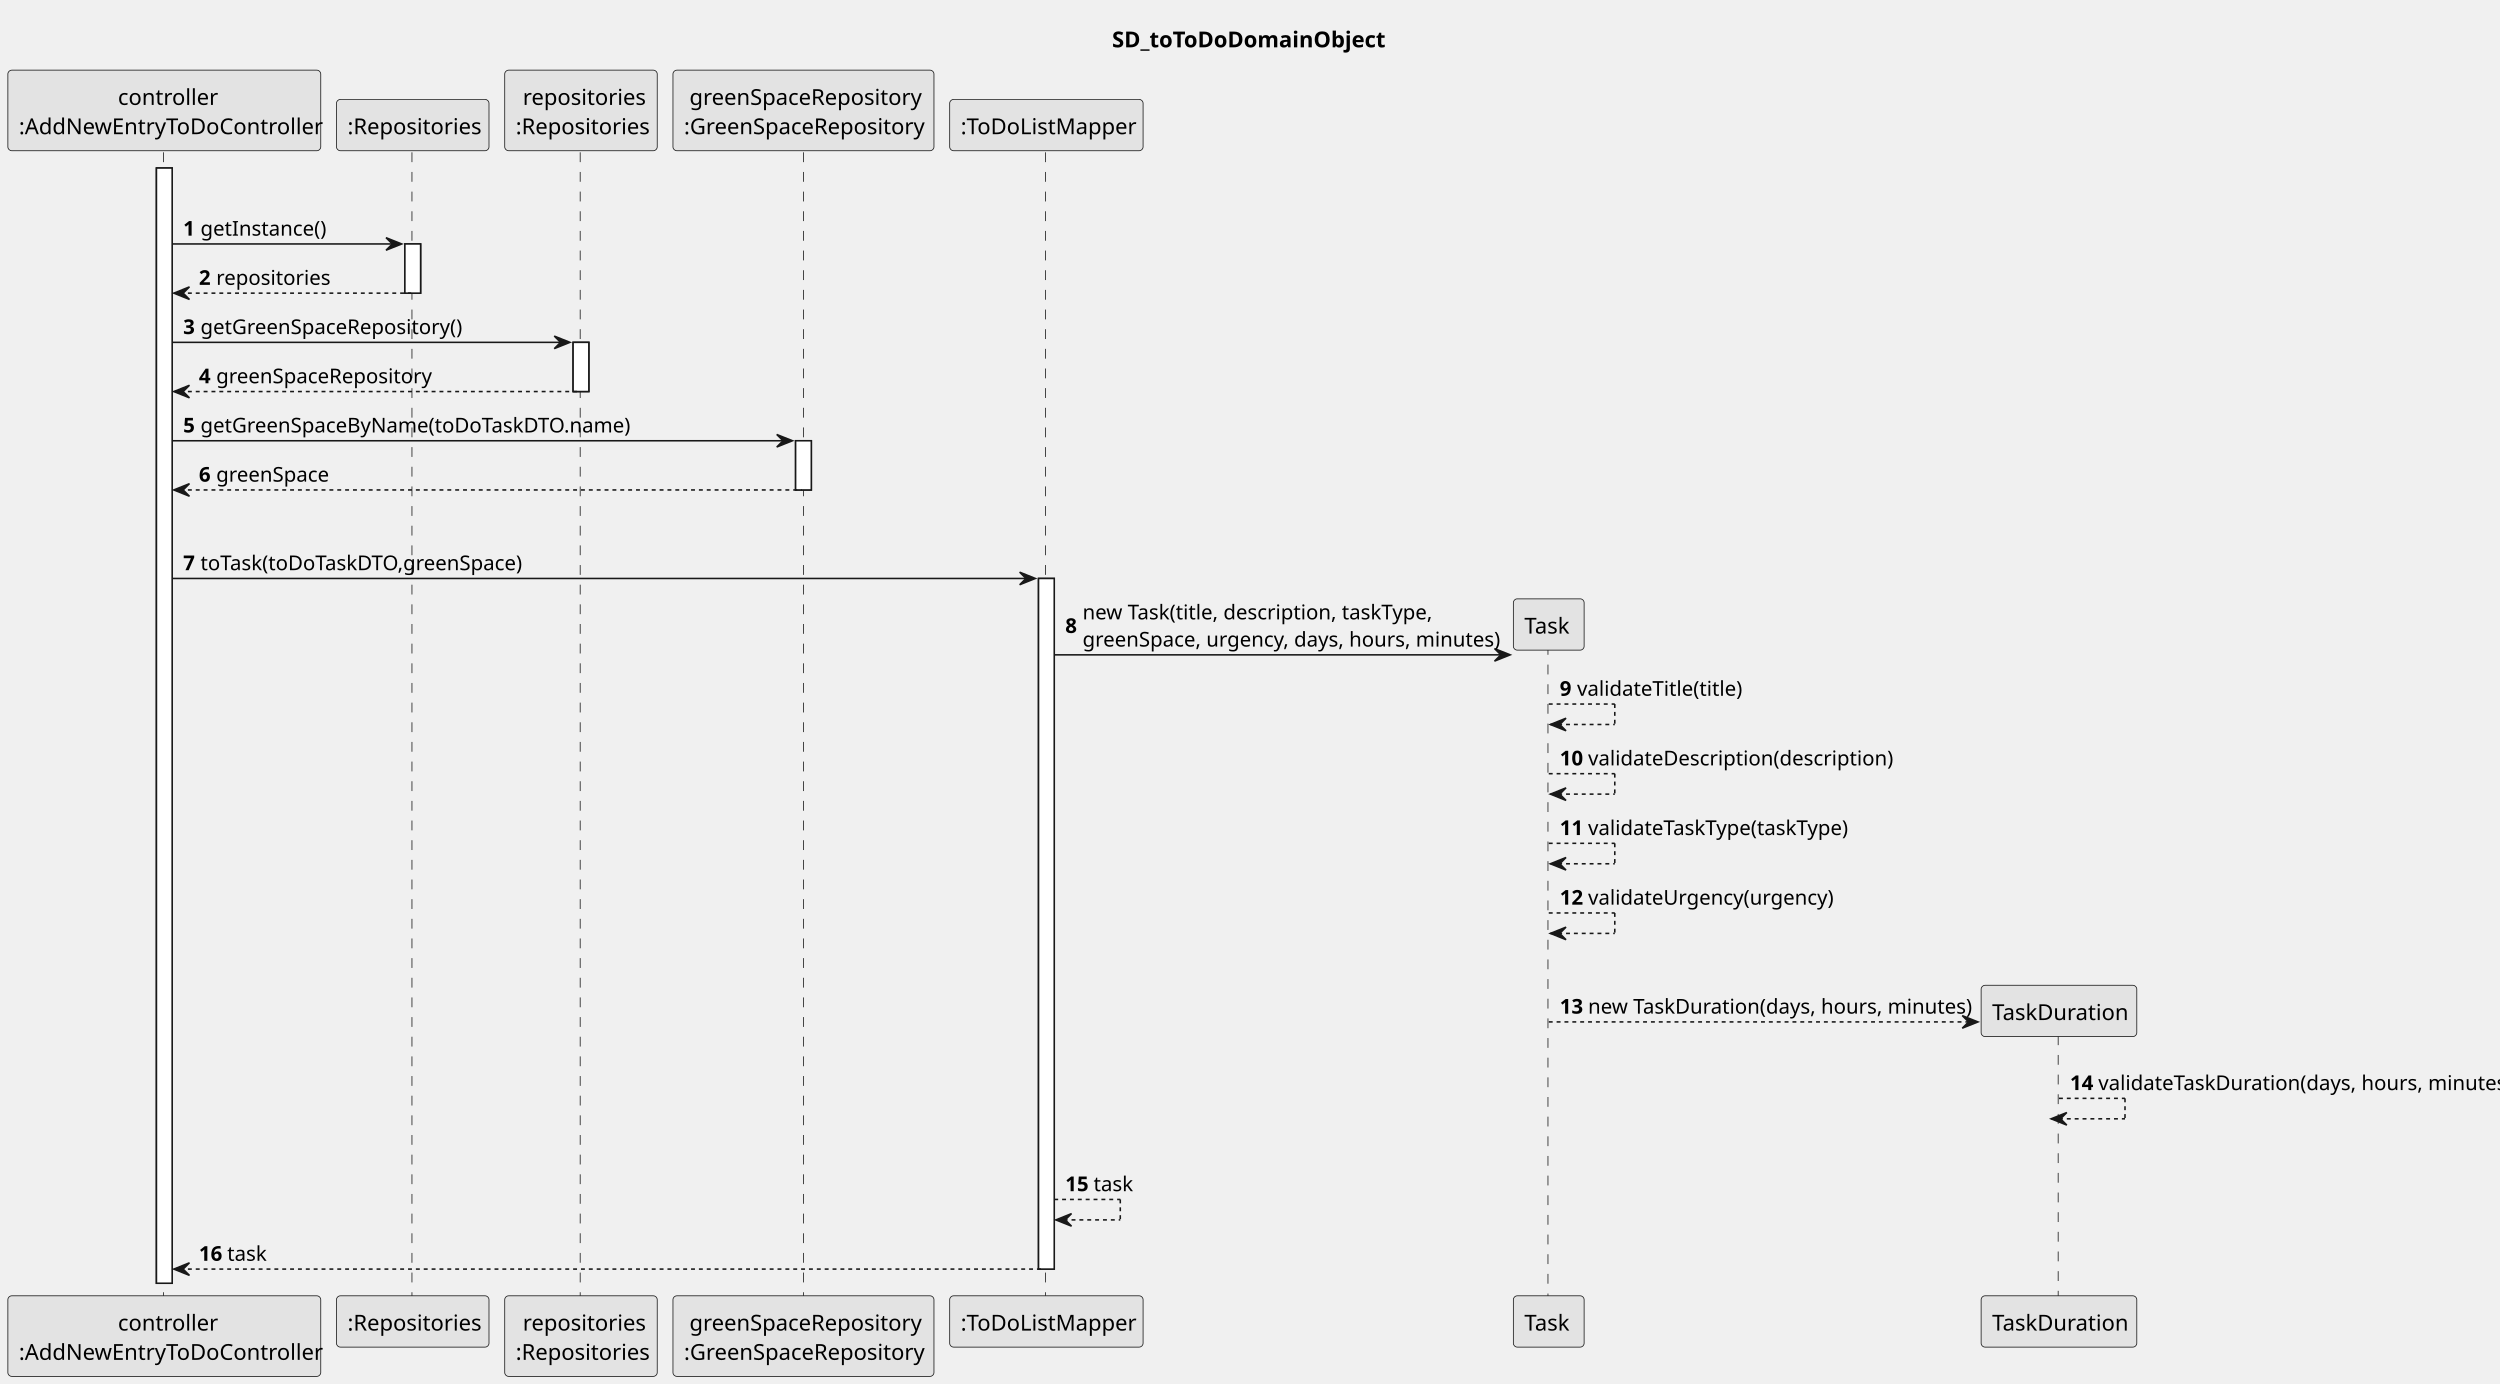
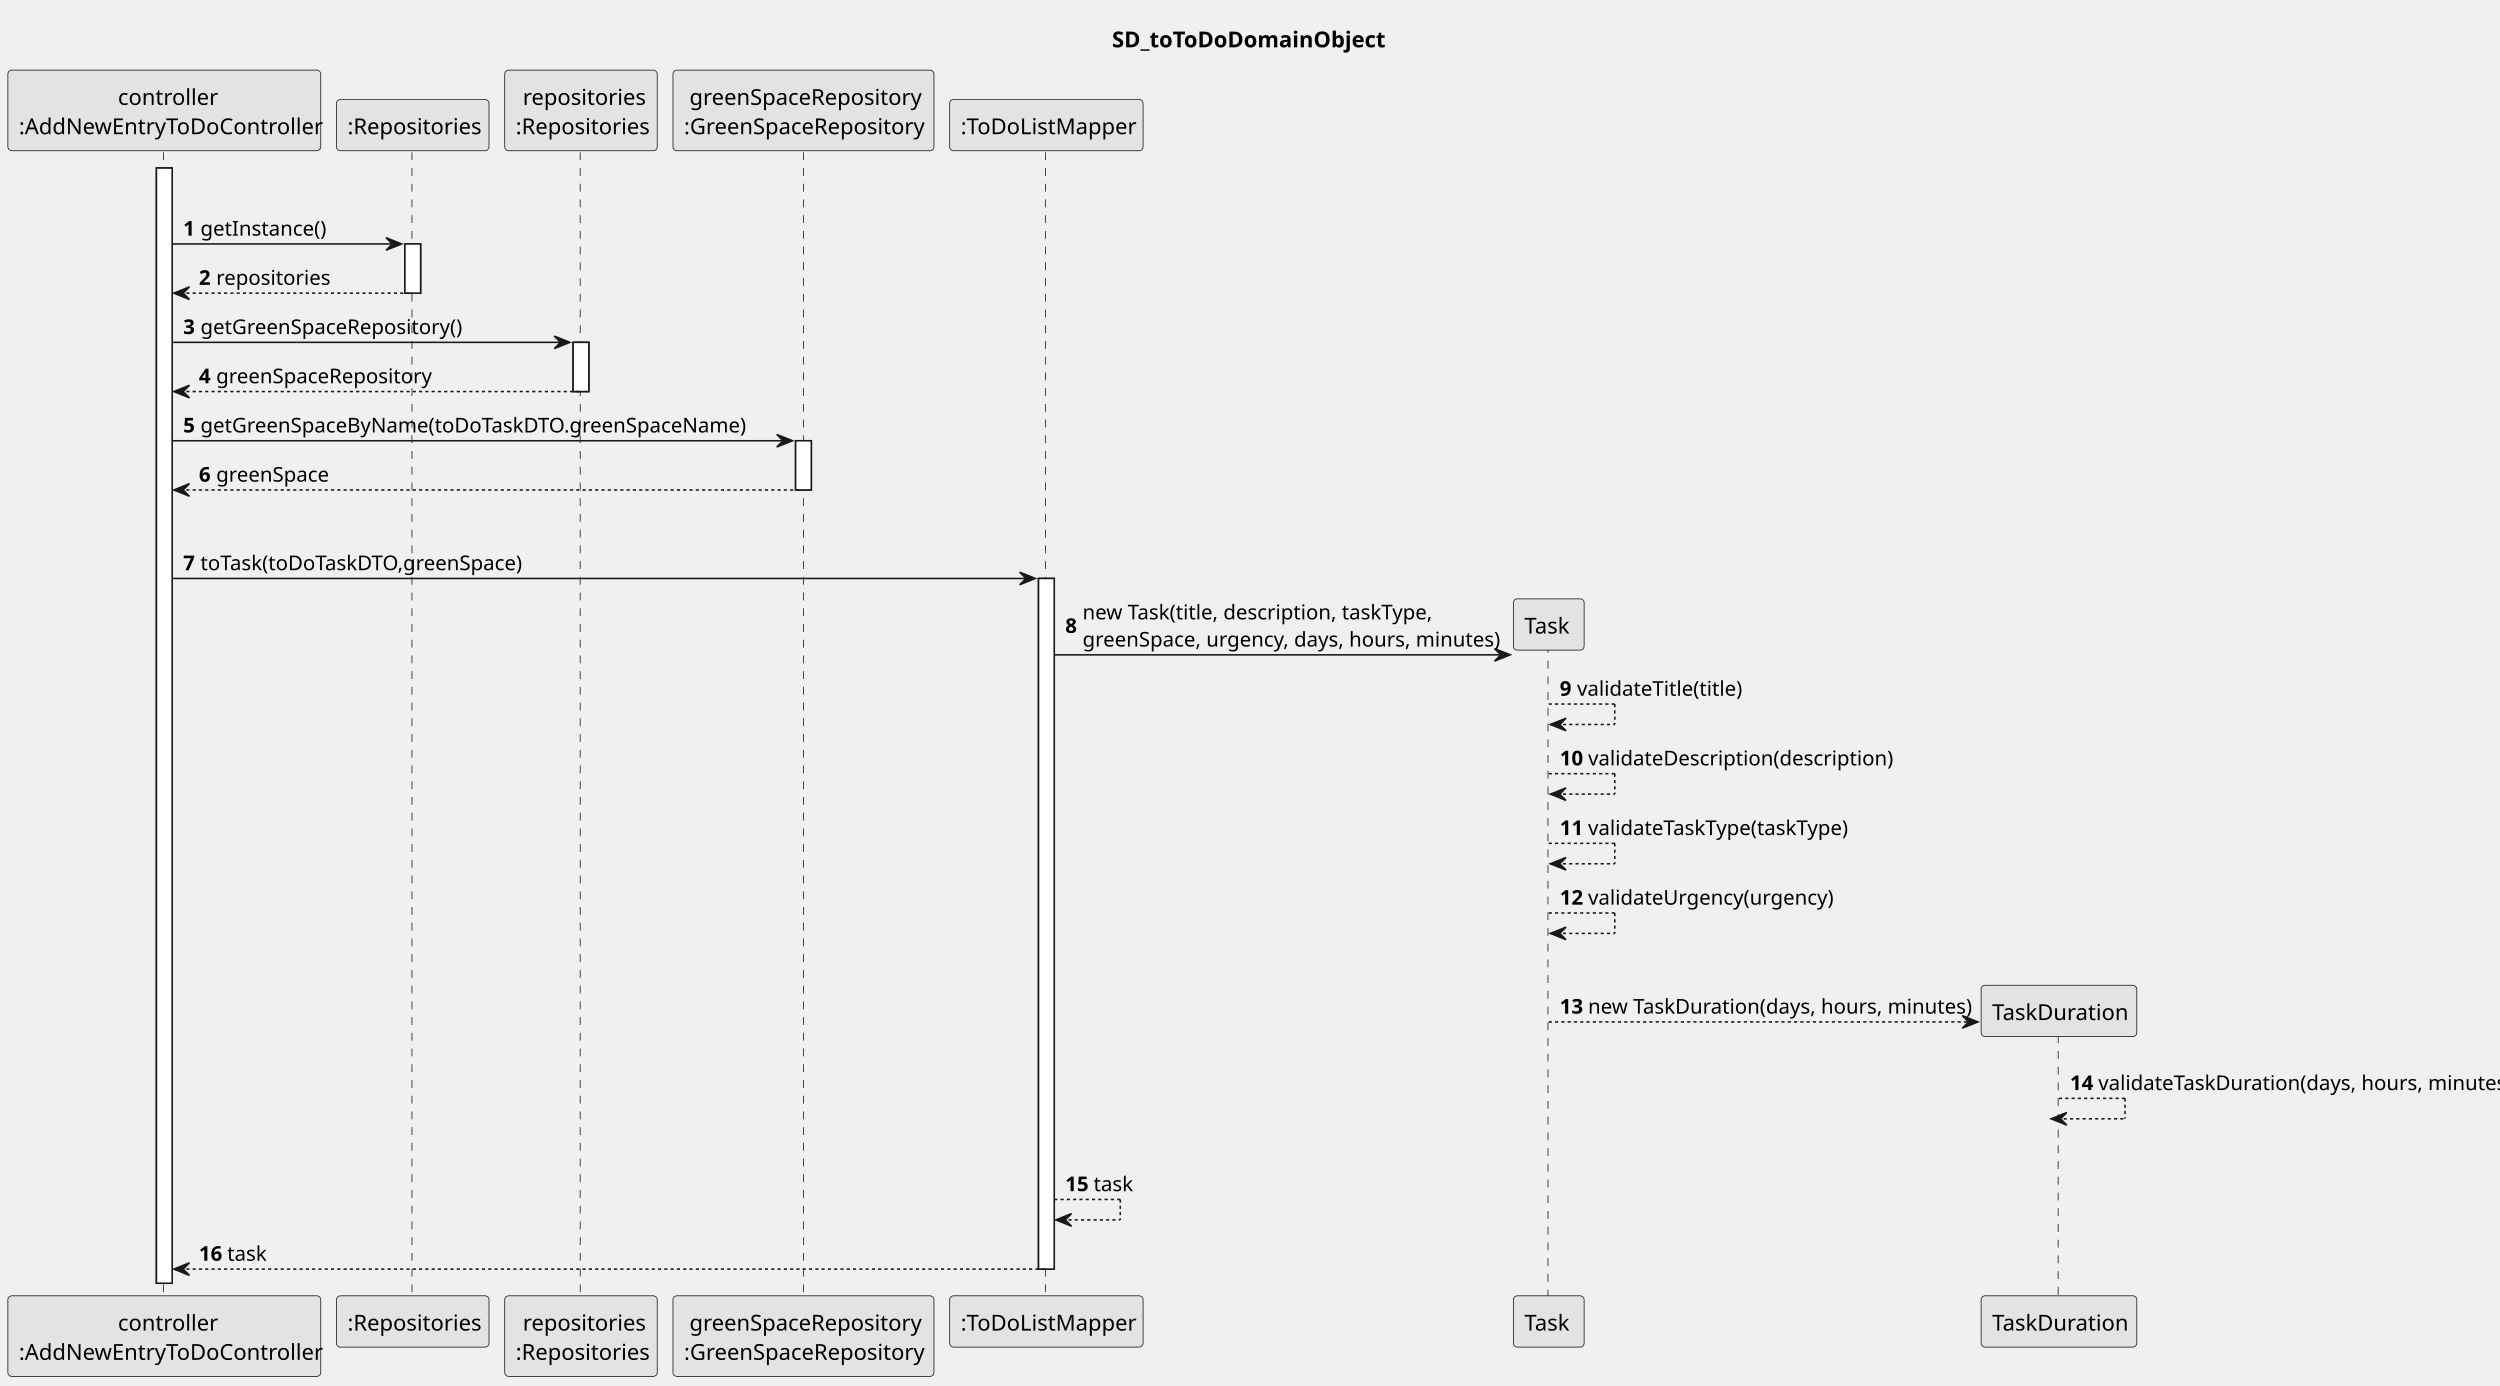
- <svg xmlns="http://www.w3.org/2000/svg" contentStyleType="text/css" height="704.8px" preserveAspectRatio="none" style="width:1272px;height:704px;background:#FFFFFF;" version="1.1" viewBox="0 0 1272 704" width="1272px" zoomAndPan="magnify">
+ <svg xmlns="http://www.w3.org/2000/svg" contentStyleType="text/css" height="881px" preserveAspectRatio="none" style="width:1590px;height:881px;background:#FFFFFF;" version="1.1" viewBox="0 0 1590 881" width="1590px" zoomAndPan="magnify">
  <defs />
  <g>
-     <text fill="#000000" font-family="sans-serif" font-size="11.2" font-weight="bold" lengthAdjust="spacing" textLength="140" x="565.8" y="24.086">SD_toToDoDomainObject</text>
-     <rect fill="#FFFFFF" height="567.422" style="stroke:#181818;stroke-width:0.8;" width="8" x="79.6" y="85.491" />
-     <rect fill="#FFFFFF" height="25.033" style="stroke:#181818;stroke-width:0.8;" width="8" x="206" y="124.123" />
-     <rect fill="#FFFFFF" height="25.033" style="stroke:#181818;stroke-width:0.8;" width="8" x="291.6" y="174.189" />
-     <rect fill="#FFFFFF" height="25.033" style="stroke:#181818;stroke-width:0.8;" width="8" x="404.8" y="224.255" />
-     <rect fill="#FFFFFF" height="351.392" style="stroke:#181818;stroke-width:0.8;" width="8" x="528.4" y="294.32" />
-     <line style="stroke:#181818;stroke-width:0.4;stroke-dasharray:5.0,5.0;" x1="83.2" x2="83.2" y1="77.491" y2="660.112" />
-     <line style="stroke:#181818;stroke-width:0.4;stroke-dasharray:5.0,5.0;" x1="209.6" x2="209.6" y1="77.491" y2="660.112" />
-     <line style="stroke:#181818;stroke-width:0.4;stroke-dasharray:5.0,5.0;" x1="295.2" x2="295.2" y1="77.491" y2="660.112" />
-     <line style="stroke:#181818;stroke-width:0.4;stroke-dasharray:5.0,5.0;" x1="408.8" x2="408.8" y1="77.491" y2="660.112" />
-     <line style="stroke:#181818;stroke-width:0.4;stroke-dasharray:5.0,5.0;" x1="532" x2="532" y1="77.491" y2="660.112" />
-     <line style="stroke:#181818;stroke-width:0.4;stroke-dasharray:5.0,5.0;" x1="787.6" x2="787.6" y1="328.153" y2="660.112" />
-     <line style="stroke:#181818;stroke-width:0.4;stroke-dasharray:5.0,5.0;" x1="1047.2" x2="1047.2" y1="526.766" y2="660.112" />
-     <rect fill="#E3E3E3" height="40.994" rx="2" ry="2" style="stroke:#181818;stroke-width:0.4;" width="159.2" x="4" y="35.697" />
-     <text fill="#000000" font-family="sans-serif" font-size="11.2" lengthAdjust="spacing" textLength="47.2" x="60" y="53.383">controller</text>
-     <text fill="#000000" font-family="sans-serif" font-size="11.2" lengthAdjust="spacing" textLength="148" x="9.6" y="68.28">:AddNewEntryToDoController</text>
-     <rect fill="#E3E3E3" height="40.994" rx="2" ry="2" style="stroke:#181818;stroke-width:0.4;" width="159.2" x="4" y="659.312" />
-     <text fill="#000000" font-family="sans-serif" font-size="11.2" lengthAdjust="spacing" textLength="47.2" x="60" y="676.998">controller</text>
-     <text fill="#000000" font-family="sans-serif" font-size="11.2" lengthAdjust="spacing" textLength="148" x="9.6" y="691.895">:AddNewEntryToDoController</text>
-     <rect fill="#E3E3E3" height="26.097" rx="2" ry="2" style="stroke:#181818;stroke-width:0.4;" width="77.6" x="171.2" y="50.594" />
-     <text fill="#000000" font-family="sans-serif" font-size="11.2" lengthAdjust="spacing" textLength="66.4" x="176.8" y="68.28">:Repositories</text>
-     <rect fill="#E3E3E3" height="26.097" rx="2" ry="2" style="stroke:#181818;stroke-width:0.4;" width="77.6" x="171.2" y="659.312" />
-     <text fill="#000000" font-family="sans-serif" font-size="11.2" lengthAdjust="spacing" textLength="66.4" x="176.8" y="676.998">:Repositories</text>
-     <rect fill="#E3E3E3" height="40.994" rx="2" ry="2" style="stroke:#181818;stroke-width:0.4;" width="77.6" x="256.8" y="35.697" />
-     <text fill="#000000" font-family="sans-serif" font-size="11.2" lengthAdjust="spacing" textLength="59.2" x="266" y="53.383">repositories</text>
-     <text fill="#000000" font-family="sans-serif" font-size="11.2" lengthAdjust="spacing" textLength="66.4" x="262.4" y="68.28">:Repositories</text>
-     <rect fill="#E3E3E3" height="40.994" rx="2" ry="2" style="stroke:#181818;stroke-width:0.4;" width="77.6" x="256.8" y="659.312" />
-     <text fill="#000000" font-family="sans-serif" font-size="11.2" lengthAdjust="spacing" textLength="59.2" x="266" y="676.998">repositories</text>
-     <text fill="#000000" font-family="sans-serif" font-size="11.2" lengthAdjust="spacing" textLength="66.4" x="262.4" y="691.895">:Repositories</text>
-     <rect fill="#E3E3E3" height="40.994" rx="2" ry="2" style="stroke:#181818;stroke-width:0.4;" width="132.8" x="342.4" y="35.697" />
-     <text fill="#000000" font-family="sans-serif" font-size="11.2" lengthAdjust="spacing" textLength="116" x="350.8" y="53.383">greenSpaceRepository</text>
-     <text fill="#000000" font-family="sans-serif" font-size="11.2" lengthAdjust="spacing" textLength="121.6" x="348" y="68.28">:GreenSpaceRepository</text>
-     <rect fill="#E3E3E3" height="40.994" rx="2" ry="2" style="stroke:#181818;stroke-width:0.4;" width="132.8" x="342.4" y="659.312" />
-     <text fill="#000000" font-family="sans-serif" font-size="11.2" lengthAdjust="spacing" textLength="116" x="350.8" y="676.998">greenSpaceRepository</text>
-     <text fill="#000000" font-family="sans-serif" font-size="11.2" lengthAdjust="spacing" textLength="121.6" x="348" y="691.895">:GreenSpaceRepository</text>
-     <rect fill="#E3E3E3" height="26.097" rx="2" ry="2" style="stroke:#181818;stroke-width:0.4;" width="98.4" x="483.2" y="50.594" />
-     <text fill="#000000" font-family="sans-serif" font-size="11.2" lengthAdjust="spacing" textLength="87.2" x="488.8" y="68.28">:ToDoListMapper</text>
-     <rect fill="#E3E3E3" height="26.097" rx="2" ry="2" style="stroke:#181818;stroke-width:0.4;" width="98.4" x="483.2" y="659.312" />
-     <text fill="#000000" font-family="sans-serif" font-size="11.2" lengthAdjust="spacing" textLength="87.2" x="488.8" y="676.998">:ToDoListMapper</text>
-     <rect fill="#E3E3E3" height="26.097" rx="2" ry="2" style="stroke:#181818;stroke-width:0.4;" width="36" x="770" y="659.312" />
-     <text fill="#000000" font-family="sans-serif" font-size="11.2" lengthAdjust="spacing" textLength="24.8" x="775.6" y="676.998">Task</text>
-     <rect fill="#E3E3E3" height="26.097" rx="2" ry="2" style="stroke:#181818;stroke-width:0.4;" width="79.2" x="1008" y="659.312" />
-     <text fill="#000000" font-family="sans-serif" font-size="11.2" lengthAdjust="spacing" textLength="68" x="1013.6" y="676.998">TaskDuration</text>
-     <rect fill="#FFFFFF" height="567.422" style="stroke:#181818;stroke-width:0.8;" width="8" x="79.6" y="85.491" />
-     <rect fill="#FFFFFF" height="25.033" style="stroke:#181818;stroke-width:0.8;" width="8" x="206" y="124.123" />
-     <rect fill="#FFFFFF" height="25.033" style="stroke:#181818;stroke-width:0.8;" width="8" x="291.6" y="174.189" />
-     <rect fill="#FFFFFF" height="25.033" style="stroke:#181818;stroke-width:0.8;" width="8" x="404.8" y="224.255" />
-     <rect fill="#FFFFFF" height="351.392" style="stroke:#181818;stroke-width:0.8;" width="8" x="528.4" y="294.32" />
-     <polygon fill="#181818" points="196.4,120.923,204.4,124.123,196.4,127.323,199.6,124.123" style="stroke:#181818;stroke-width:0.8;" />
-     <line style="stroke:#181818;stroke-width:0.8;" x1="87.6" x2="201.2" y1="124.123" y2="124.123" />
-     <text fill="#000000" font-family="sans-serif" font-size="10.4" font-weight="bold" lengthAdjust="spacing" textLength="5.6" x="93.2" y="119.913">1</text>
-     <text fill="#000000" font-family="sans-serif" font-size="10.4" lengthAdjust="spacing" textLength="60" x="102" y="119.913">getInstance()</text>
-     <polygon fill="#181818" points="96.4,145.956,88.4,149.156,96.4,152.356,93.2,149.156" style="stroke:#181818;stroke-width:0.8;" />
-     <line style="stroke:#181818;stroke-width:0.8;stroke-dasharray:2.0,2.0;" x1="91.6" x2="209.2" y1="149.156" y2="149.156" />
-     <text fill="#000000" font-family="sans-serif" font-size="10.4" font-weight="bold" lengthAdjust="spacing" textLength="5.6" x="101.2" y="144.946">2</text>
-     <text fill="#000000" font-family="sans-serif" font-size="10.4" lengthAdjust="spacing" textLength="53.6" x="110" y="144.946">repositories</text>
-     <polygon fill="#181818" points="282,170.989,290,174.189,282,177.389,285.2,174.189" style="stroke:#181818;stroke-width:0.8;" />
-     <line style="stroke:#181818;stroke-width:0.8;" x1="87.6" x2="286.8" y1="174.189" y2="174.189" />
-     <text fill="#000000" font-family="sans-serif" font-size="10.4" font-weight="bold" lengthAdjust="spacing" textLength="5.6" x="93.2" y="169.979">3</text>
-     <text fill="#000000" font-family="sans-serif" font-size="10.4" lengthAdjust="spacing" textLength="128" x="102" y="169.979">getGreenSpaceRepository()</text>
-     <polygon fill="#181818" points="96.4,196.022,88.4,199.222,96.4,202.422,93.2,199.222" style="stroke:#181818;stroke-width:0.8;" />
-     <line style="stroke:#181818;stroke-width:0.8;stroke-dasharray:2.0,2.0;" x1="91.6" x2="294.8" y1="199.222" y2="199.222" />
-     <text fill="#000000" font-family="sans-serif" font-size="10.4" font-weight="bold" lengthAdjust="spacing" textLength="5.6" x="101.2" y="195.012">4</text>
-     <text fill="#000000" font-family="sans-serif" font-size="10.4" lengthAdjust="spacing" textLength="104.8" x="110" y="195.012">greenSpaceRepository</text>
-     <polygon fill="#181818" points="395.2,221.055,403.2,224.255,395.2,227.455,398.4,224.255" style="stroke:#181818;stroke-width:0.8;" />
-     <line style="stroke:#181818;stroke-width:0.8;" x1="87.6" x2="400" y1="224.255" y2="224.255" />
-     <text fill="#000000" font-family="sans-serif" font-size="10.4" font-weight="bold" lengthAdjust="spacing" textLength="5.6" x="93.2" y="220.044">5</text>
-     <text fill="#000000" font-family="sans-serif" font-size="10.4" lengthAdjust="spacing" textLength="212" x="102" y="220.044">getGreenSpaceByName(toDoTaskDTO.name)</text>
-     <polygon fill="#181818" points="96.4,246.088,88.4,249.287,96.4,252.488,93.2,249.287" style="stroke:#181818;stroke-width:0.8;" />
-     <line style="stroke:#181818;stroke-width:0.8;stroke-dasharray:2.0,2.0;" x1="91.6" x2="408" y1="249.287" y2="249.287" />
-     <text fill="#000000" font-family="sans-serif" font-size="10.4" font-weight="bold" lengthAdjust="spacing" textLength="5.6" x="101.2" y="245.077">6</text>
-     <text fill="#000000" font-family="sans-serif" font-size="10.4" lengthAdjust="spacing" textLength="55.2" x="110" y="245.077">greenSpace</text>
-     <polygon fill="#181818" points="518.8,291.12,526.8,294.32,518.8,297.52,522,294.32" style="stroke:#181818;stroke-width:0.8;" />
-     <line style="stroke:#181818;stroke-width:0.8;" x1="87.6" x2="523.6" y1="294.32" y2="294.32" />
-     <text fill="#000000" font-family="sans-serif" font-size="10.4" font-weight="bold" lengthAdjust="spacing" textLength="5.6" x="93.2" y="290.11">7</text>
-     <text fill="#000000" font-family="sans-serif" font-size="10.4" lengthAdjust="spacing" textLength="160.8" x="102" y="290.11">toTask(toDoTaskDTO,greenSpace)</text>
-     <polygon fill="#181818" points="760.4,329.986,768.4,333.186,760.4,336.386,763.6,333.186" style="stroke:#181818;stroke-width:0.8;" />
-     <line style="stroke:#181818;stroke-width:0.8;" x1="536.4" x2="765.2" y1="333.186" y2="333.186" />
-     <text fill="#000000" font-family="sans-serif" font-size="10.4" font-weight="bold" lengthAdjust="spacing" textLength="5.6" x="542" y="322.059">8</text>
-     <text fill="#000000" font-family="sans-serif" font-size="10.4" lengthAdjust="spacing" textLength="172.8" x="550.8" y="315.143">new Task(title, description, taskType,</text>
-     <text fill="#000000" font-family="sans-serif" font-size="10.4" lengthAdjust="spacing" textLength="205.6" x="550.8" y="328.976">greenSpace, urgency, days, hours, minutes)</text>
-     <rect fill="#E3E3E3" height="26.097" rx="2" ry="2" style="stroke:#181818;stroke-width:0.4;" width="36" x="770" y="304.689" />
-     <text fill="#000000" font-family="sans-serif" font-size="11.2" lengthAdjust="spacing" textLength="24.8" x="775.6" y="322.375">Task</text>
-     <line style="stroke:#181818;stroke-width:0.8;stroke-dasharray:2.0,2.0;" x1="788" x2="821.6" y1="358.219" y2="358.219" />
-     <line style="stroke:#181818;stroke-width:0.8;stroke-dasharray:2.0,2.0;" x1="821.6" x2="821.6" y1="358.219" y2="368.619" />
-     <line style="stroke:#181818;stroke-width:0.8;stroke-dasharray:2.0,2.0;" x1="788.8" x2="821.6" y1="368.619" y2="368.619" />
-     <polygon fill="#181818" points="796.8,365.419,788.8,368.619,796.8,371.819,793.6,368.619" style="stroke:#181818;stroke-width:0.8;" />
-     <text fill="#000000" font-family="sans-serif" font-size="10.4" font-weight="bold" lengthAdjust="spacing" textLength="5.6" x="793.6" y="354.009">9</text>
-     <text fill="#000000" font-family="sans-serif" font-size="10.4" lengthAdjust="spacing" textLength="76.8" x="802.4" y="354.009">validateTitle(title)</text>
-     <line style="stroke:#181818;stroke-width:0.8;stroke-dasharray:2.0,2.0;" x1="788" x2="821.6" y1="393.652" y2="393.652" />
-     <line style="stroke:#181818;stroke-width:0.8;stroke-dasharray:2.0,2.0;" x1="821.6" x2="821.6" y1="393.652" y2="404.052" />
-     <line style="stroke:#181818;stroke-width:0.8;stroke-dasharray:2.0,2.0;" x1="788.8" x2="821.6" y1="404.052" y2="404.052" />
-     <polygon fill="#181818" points="796.8,400.852,788.8,404.052,796.8,407.252,793.6,404.052" style="stroke:#181818;stroke-width:0.8;" />
-     <text fill="#000000" font-family="sans-serif" font-size="10.4" font-weight="bold" lengthAdjust="spacing" textLength="11.2" x="793.6" y="389.441">10</text>
-     <text fill="#000000" font-family="sans-serif" font-size="10.4" lengthAdjust="spacing" textLength="143.2" x="808" y="389.441">validateDescription(description)</text>
-     <line style="stroke:#181818;stroke-width:0.8;stroke-dasharray:2.0,2.0;" x1="788" x2="821.6" y1="429.084" y2="429.084" />
-     <line style="stroke:#181818;stroke-width:0.8;stroke-dasharray:2.0,2.0;" x1="821.6" x2="821.6" y1="429.084" y2="439.484" />
-     <line style="stroke:#181818;stroke-width:0.8;stroke-dasharray:2.0,2.0;" x1="788.8" x2="821.6" y1="439.484" y2="439.484" />
-     <polygon fill="#181818" points="796.8,436.284,788.8,439.484,796.8,442.684,793.6,439.484" style="stroke:#181818;stroke-width:0.8;" />
-     <text fill="#000000" font-family="sans-serif" font-size="10.4" font-weight="bold" lengthAdjust="spacing" textLength="11.2" x="793.6" y="424.874">11</text>
-     <text fill="#000000" font-family="sans-serif" font-size="10.4" lengthAdjust="spacing" textLength="128" x="808" y="424.874">validateTaskType(taskType)</text>
-     <line style="stroke:#181818;stroke-width:0.8;stroke-dasharray:2.0,2.0;" x1="788" x2="821.6" y1="464.517" y2="464.517" />
-     <line style="stroke:#181818;stroke-width:0.8;stroke-dasharray:2.0,2.0;" x1="821.6" x2="821.6" y1="464.517" y2="474.917" />
-     <line style="stroke:#181818;stroke-width:0.8;stroke-dasharray:2.0,2.0;" x1="788.8" x2="821.6" y1="474.917" y2="474.917" />
-     <polygon fill="#181818" points="796.8,471.717,788.8,474.917,796.8,478.117,793.6,474.917" style="stroke:#181818;stroke-width:0.8;" />
-     <text fill="#000000" font-family="sans-serif" font-size="10.4" font-weight="bold" lengthAdjust="spacing" textLength="11.2" x="793.6" y="460.307">12</text>
-     <text fill="#000000" font-family="sans-serif" font-size="10.4" lengthAdjust="spacing" textLength="116" x="808" y="460.307">validateUrgency(urgency)</text>
-     <polygon fill="#181818" points="998.4,516.75,1006.4,519.95,998.4,523.15,1001.6,519.95" style="stroke:#181818;stroke-width:0.8;" />
-     <line style="stroke:#181818;stroke-width:0.8;stroke-dasharray:2.0,2.0;" x1="788" x2="1003.2" y1="519.95" y2="519.95" />
-     <text fill="#000000" font-family="sans-serif" font-size="10.4" font-weight="bold" lengthAdjust="spacing" textLength="11.2" x="793.6" y="515.74">13</text>
-     <text fill="#000000" font-family="sans-serif" font-size="10.4" lengthAdjust="spacing" textLength="186.4" x="808" y="515.74">new TaskDuration(days, hours, minutes)</text>
-     <rect fill="#E3E3E3" height="26.097" rx="2" ry="2" style="stroke:#181818;stroke-width:0.4;" width="79.2" x="1008" y="501.317" />
-     <text fill="#000000" font-family="sans-serif" font-size="11.2" lengthAdjust="spacing" textLength="68" x="1013.6" y="519.003">TaskDuration</text>
-     <line style="stroke:#181818;stroke-width:0.8;stroke-dasharray:2.0,2.0;" x1="1047.6" x2="1081.2" y1="558.847" y2="558.847" />
-     <line style="stroke:#181818;stroke-width:0.8;stroke-dasharray:2.0,2.0;" x1="1081.2" x2="1081.2" y1="558.847" y2="569.247" />
-     <line style="stroke:#181818;stroke-width:0.8;stroke-dasharray:2.0,2.0;" x1="1043.6" x2="1081.2" y1="569.247" y2="569.247" />
-     <polygon fill="#181818" points="1051.6,566.047,1043.6,569.247,1051.6,572.447,1048.4,569.247" style="stroke:#181818;stroke-width:0.8;" />
-     <text fill="#000000" font-family="sans-serif" font-size="10.4" font-weight="bold" lengthAdjust="spacing" textLength="11.2" x="1053.2" y="554.637">14</text>
-     <text fill="#000000" font-family="sans-serif" font-size="10.4" lengthAdjust="spacing" textLength="199.2" x="1067.6" y="554.637">validateTaskDuration(days, hours, minutes)</text>
-     <line style="stroke:#181818;stroke-width:0.8;stroke-dasharray:2.0,2.0;" x1="536.4" x2="570" y1="610.28" y2="610.28" />
-     <line style="stroke:#181818;stroke-width:0.8;stroke-dasharray:2.0,2.0;" x1="570" x2="570" y1="610.28" y2="620.68" />
-     <line style="stroke:#181818;stroke-width:0.8;stroke-dasharray:2.0,2.0;" x1="537.2" x2="570" y1="620.68" y2="620.68" />
-     <polygon fill="#181818" points="545.2,617.48,537.2,620.68,545.2,623.88,542,620.68" style="stroke:#181818;stroke-width:0.8;" />
-     <text fill="#000000" font-family="sans-serif" font-size="10.4" font-weight="bold" lengthAdjust="spacing" textLength="11.2" x="542" y="606.069">15</text>
-     <text fill="#000000" font-family="sans-serif" font-size="10.4" lengthAdjust="spacing" textLength="20" x="556.4" y="606.069">task</text>
-     <polygon fill="#181818" points="96.4,642.513,88.4,645.712,96.4,648.913,93.2,645.712" style="stroke:#181818;stroke-width:0.8;" />
-     <line style="stroke:#181818;stroke-width:0.8;stroke-dasharray:2.0,2.0;" x1="91.6" x2="531.6" y1="645.712" y2="645.712" />
-     <text fill="#000000" font-family="sans-serif" font-size="10.4" font-weight="bold" lengthAdjust="spacing" textLength="11.2" x="101.2" y="641.502">16</text>
-     <text fill="#000000" font-family="sans-serif" font-size="10.4" lengthAdjust="spacing" textLength="20" x="115.6" y="641.502">task</text>
+     <text fill="#000000" font-family="sans-serif" font-size="14" font-weight="bold" lengthAdjust="spacing" textLength="175" x="707.25" y="30.107">SD_toToDoDomainObject</text>
+     <rect fill="#FFFFFF" height="709.277" style="stroke:#181818;stroke-width:1.0;" width="10" x="99.5" y="106.863" />
+     <rect fill="#FFFFFF" height="31.291" style="stroke:#181818;stroke-width:1.0;" width="10" x="257.5" y="155.154" />
+     <rect fill="#FFFFFF" height="31.291" style="stroke:#181818;stroke-width:1.0;" width="10" x="364.5" y="217.736" />
+     <rect fill="#FFFFFF" height="31.291" style="stroke:#181818;stroke-width:1.0;" width="10" x="506" y="280.318" />
+     <rect fill="#FFFFFF" height="439.24" style="stroke:#181818;stroke-width:1.0;" width="10" x="660.5" y="367.9" />
+     <line style="stroke:#181818;stroke-width:0.5;stroke-dasharray:5.0,5.0;" x1="104" x2="104" y1="96.863" y2="825.141" />
+     <line style="stroke:#181818;stroke-width:0.5;stroke-dasharray:5.0,5.0;" x1="262" x2="262" y1="96.863" y2="825.141" />
+     <line style="stroke:#181818;stroke-width:0.5;stroke-dasharray:5.0,5.0;" x1="369" x2="369" y1="96.863" y2="825.141" />
+     <line style="stroke:#181818;stroke-width:0.5;stroke-dasharray:5.0,5.0;" x1="511" x2="511" y1="96.863" y2="825.141" />
+     <line style="stroke:#181818;stroke-width:0.5;stroke-dasharray:5.0,5.0;" x1="665" x2="665" y1="96.863" y2="825.141" />
+     <line style="stroke:#181818;stroke-width:0.5;stroke-dasharray:5.0,5.0;" x1="984.5" x2="984.5" y1="410.191" y2="825.141" />
+     <line style="stroke:#181818;stroke-width:0.5;stroke-dasharray:5.0,5.0;" x1="1309" x2="1309" y1="658.457" y2="825.141" />
+     <rect fill="#E3E3E3" height="51.242" rx="2.5" ry="2.5" style="stroke:#181818;stroke-width:0.5;" width="199" x="5" y="44.621" />
+     <text fill="#000000" font-family="sans-serif" font-size="14" lengthAdjust="spacing" textLength="59" x="75" y="66.728">controller</text>
+     <text fill="#000000" font-family="sans-serif" font-size="14" lengthAdjust="spacing" textLength="185" x="12" y="85.35">:AddNewEntryToDoController</text>
+     <rect fill="#E3E3E3" height="51.242" rx="2.5" ry="2.5" style="stroke:#181818;stroke-width:0.5;" width="199" x="5" y="824.141" />
+     <text fill="#000000" font-family="sans-serif" font-size="14" lengthAdjust="spacing" textLength="59" x="75" y="846.248">controller</text>
+     <text fill="#000000" font-family="sans-serif" font-size="14" lengthAdjust="spacing" textLength="185" x="12" y="864.869">:AddNewEntryToDoController</text>
+     <rect fill="#E3E3E3" height="32.621" rx="2.5" ry="2.5" style="stroke:#181818;stroke-width:0.5;" width="97" x="214" y="63.242" />
+     <text fill="#000000" font-family="sans-serif" font-size="14" lengthAdjust="spacing" textLength="83" x="221" y="85.35">:Repositories</text>
+     <rect fill="#E3E3E3" height="32.621" rx="2.5" ry="2.5" style="stroke:#181818;stroke-width:0.5;" width="97" x="214" y="824.141" />
+     <text fill="#000000" font-family="sans-serif" font-size="14" lengthAdjust="spacing" textLength="83" x="221" y="846.248">:Repositories</text>
+     <rect fill="#E3E3E3" height="51.242" rx="2.5" ry="2.5" style="stroke:#181818;stroke-width:0.5;" width="97" x="321" y="44.621" />
+     <text fill="#000000" font-family="sans-serif" font-size="14" lengthAdjust="spacing" textLength="74" x="332.5" y="66.728">repositories</text>
+     <text fill="#000000" font-family="sans-serif" font-size="14" lengthAdjust="spacing" textLength="83" x="328" y="85.35">:Repositories</text>
+     <rect fill="#E3E3E3" height="51.242" rx="2.5" ry="2.5" style="stroke:#181818;stroke-width:0.5;" width="97" x="321" y="824.141" />
+     <text fill="#000000" font-family="sans-serif" font-size="14" lengthAdjust="spacing" textLength="74" x="332.5" y="846.248">repositories</text>
+     <text fill="#000000" font-family="sans-serif" font-size="14" lengthAdjust="spacing" textLength="83" x="328" y="864.869">:Repositories</text>
+     <rect fill="#E3E3E3" height="51.242" rx="2.5" ry="2.5" style="stroke:#181818;stroke-width:0.5;" width="166" x="428" y="44.621" />
+     <text fill="#000000" font-family="sans-serif" font-size="14" lengthAdjust="spacing" textLength="145" x="438.5" y="66.728">greenSpaceRepository</text>
+     <text fill="#000000" font-family="sans-serif" font-size="14" lengthAdjust="spacing" textLength="152" x="435" y="85.35">:GreenSpaceRepository</text>
+     <rect fill="#E3E3E3" height="51.242" rx="2.5" ry="2.5" style="stroke:#181818;stroke-width:0.5;" width="166" x="428" y="824.141" />
+     <text fill="#000000" font-family="sans-serif" font-size="14" lengthAdjust="spacing" textLength="145" x="438.5" y="846.248">greenSpaceRepository</text>
+     <text fill="#000000" font-family="sans-serif" font-size="14" lengthAdjust="spacing" textLength="152" x="435" y="864.869">:GreenSpaceRepository</text>
+     <rect fill="#E3E3E3" height="32.621" rx="2.5" ry="2.5" style="stroke:#181818;stroke-width:0.5;" width="123" x="604" y="63.242" />
+     <text fill="#000000" font-family="sans-serif" font-size="14" lengthAdjust="spacing" textLength="109" x="611" y="85.35">:ToDoListMapper</text>
+     <rect fill="#E3E3E3" height="32.621" rx="2.5" ry="2.5" style="stroke:#181818;stroke-width:0.5;" width="123" x="604" y="824.141" />
+     <text fill="#000000" font-family="sans-serif" font-size="14" lengthAdjust="spacing" textLength="109" x="611" y="846.248">:ToDoListMapper</text>
+     <rect fill="#E3E3E3" height="32.621" rx="2.5" ry="2.5" style="stroke:#181818;stroke-width:0.5;" width="45" x="962.5" y="824.141" />
+     <text fill="#000000" font-family="sans-serif" font-size="14" lengthAdjust="spacing" textLength="31" x="969.5" y="846.248">Task</text>
+     <rect fill="#E3E3E3" height="32.621" rx="2.5" ry="2.5" style="stroke:#181818;stroke-width:0.5;" width="99" x="1260" y="824.141" />
+     <text fill="#000000" font-family="sans-serif" font-size="14" lengthAdjust="spacing" textLength="85" x="1267" y="846.248">TaskDuration</text>
+     <rect fill="#FFFFFF" height="709.277" style="stroke:#181818;stroke-width:1.0;" width="10" x="99.5" y="106.863" />
+     <rect fill="#FFFFFF" height="31.291" style="stroke:#181818;stroke-width:1.0;" width="10" x="257.5" y="155.154" />
+     <rect fill="#FFFFFF" height="31.291" style="stroke:#181818;stroke-width:1.0;" width="10" x="364.5" y="217.736" />
+     <rect fill="#FFFFFF" height="31.291" style="stroke:#181818;stroke-width:1.0;" width="10" x="506" y="280.318" />
+     <rect fill="#FFFFFF" height="439.24" style="stroke:#181818;stroke-width:1.0;" width="10" x="660.5" y="367.9" />
+     <polygon fill="#181818" points="245.5,151.154,255.5,155.154,245.5,159.154,249.5,155.154" style="stroke:#181818;stroke-width:1.0;" />
+     <line style="stroke:#181818;stroke-width:1.0;" x1="109.5" x2="251.5" y1="155.154" y2="155.154" />
+     <text fill="#000000" font-family="sans-serif" font-size="13" font-weight="bold" lengthAdjust="spacing" textLength="7" x="116.5" y="149.892">1</text>
+     <text fill="#000000" font-family="sans-serif" font-size="13" lengthAdjust="spacing" textLength="75" x="127.5" y="149.892">getInstance()</text>
+     <polygon fill="#181818" points="120.5,182.445,110.5,186.445,120.5,190.445,116.5,186.445" style="stroke:#181818;stroke-width:1.0;" />
+     <line style="stroke:#181818;stroke-width:1.0;stroke-dasharray:2.0,2.0;" x1="114.5" x2="261.5" y1="186.445" y2="186.445" />
+     <text fill="#000000" font-family="sans-serif" font-size="13" font-weight="bold" lengthAdjust="spacing" textLength="7" x="126.5" y="181.183">2</text>
+     <text fill="#000000" font-family="sans-serif" font-size="13" lengthAdjust="spacing" textLength="67" x="137.5" y="181.183">repositories</text>
+     <polygon fill="#181818" points="352.5,213.736,362.5,217.736,352.5,221.736,356.5,217.736" style="stroke:#181818;stroke-width:1.0;" />
+     <line style="stroke:#181818;stroke-width:1.0;" x1="109.5" x2="358.5" y1="217.736" y2="217.736" />
+     <text fill="#000000" font-family="sans-serif" font-size="13" font-weight="bold" lengthAdjust="spacing" textLength="7" x="116.5" y="212.474">3</text>
+     <text fill="#000000" font-family="sans-serif" font-size="13" lengthAdjust="spacing" textLength="160" x="127.5" y="212.474">getGreenSpaceRepository()</text>
+     <polygon fill="#181818" points="120.5,245.027,110.5,249.027,120.5,253.027,116.5,249.027" style="stroke:#181818;stroke-width:1.0;" />
+     <line style="stroke:#181818;stroke-width:1.0;stroke-dasharray:2.0,2.0;" x1="114.5" x2="368.5" y1="249.027" y2="249.027" />
+     <text fill="#000000" font-family="sans-serif" font-size="13" font-weight="bold" lengthAdjust="spacing" textLength="7" x="126.5" y="243.765">4</text>
+     <text fill="#000000" font-family="sans-serif" font-size="13" lengthAdjust="spacing" textLength="131" x="137.5" y="243.765">greenSpaceRepository</text>
+     <polygon fill="#181818" points="494,276.318,504,280.318,494,284.318,498,280.318" style="stroke:#181818;stroke-width:1.0;" />
+     <line style="stroke:#181818;stroke-width:1.0;" x1="109.5" x2="500" y1="280.318" y2="280.318" />
+     <text fill="#000000" font-family="sans-serif" font-size="13" font-weight="bold" lengthAdjust="spacing" textLength="7" x="116.5" y="275.056">5</text>
+     <text fill="#000000" font-family="sans-serif" font-size="13" lengthAdjust="spacing" textLength="336" x="127.5" y="275.056">getGreenSpaceByName(toDoTaskDTO.greenSpaceName)</text>
+     <polygon fill="#181818" points="120.5,307.609,110.5,311.609,120.5,315.609,116.5,311.609" style="stroke:#181818;stroke-width:1.0;" />
+     <line style="stroke:#181818;stroke-width:1.0;stroke-dasharray:2.0,2.0;" x1="114.5" x2="510" y1="311.609" y2="311.609" />
+     <text fill="#000000" font-family="sans-serif" font-size="13" font-weight="bold" lengthAdjust="spacing" textLength="7" x="126.5" y="306.347">6</text>
+     <text fill="#000000" font-family="sans-serif" font-size="13" lengthAdjust="spacing" textLength="69" x="137.5" y="306.347">greenSpace</text>
+     <polygon fill="#181818" points="648.5,363.9,658.5,367.9,648.5,371.9,652.5,367.9" style="stroke:#181818;stroke-width:1.0;" />
+     <line style="stroke:#181818;stroke-width:1.0;" x1="109.5" x2="654.5" y1="367.9" y2="367.9" />
+     <text fill="#000000" font-family="sans-serif" font-size="13" font-weight="bold" lengthAdjust="spacing" textLength="7" x="116.5" y="362.638">7</text>
+     <text fill="#000000" font-family="sans-serif" font-size="13" lengthAdjust="spacing" textLength="201" x="127.5" y="362.638">toTask(toDoTaskDTO,greenSpace)</text>
+     <polygon fill="#181818" points="950.5,412.482,960.5,416.482,950.5,420.482,954.5,416.482" style="stroke:#181818;stroke-width:1.0;" />
+     <line style="stroke:#181818;stroke-width:1.0;" x1="670.5" x2="956.5" y1="416.482" y2="416.482" />
+     <text fill="#000000" font-family="sans-serif" font-size="13" font-weight="bold" lengthAdjust="spacing" textLength="7" x="677.5" y="402.574">8</text>
+     <text fill="#000000" font-family="sans-serif" font-size="13" lengthAdjust="spacing" textLength="216" x="688.5" y="393.929">new Task(title, description, taskType,</text>
+     <text fill="#000000" font-family="sans-serif" font-size="13" lengthAdjust="spacing" textLength="257" x="688.5" y="411.22">greenSpace, urgency, days, hours, minutes)</text>
+     <rect fill="#E3E3E3" height="32.621" rx="2.5" ry="2.5" style="stroke:#181818;stroke-width:0.5;" width="45" x="962.5" y="380.861" />
+     <text fill="#000000" font-family="sans-serif" font-size="14" lengthAdjust="spacing" textLength="31" x="969.5" y="402.969">Task</text>
+     <line style="stroke:#181818;stroke-width:1.0;stroke-dasharray:2.0,2.0;" x1="985" x2="1027" y1="447.773" y2="447.773" />
+     <line style="stroke:#181818;stroke-width:1.0;stroke-dasharray:2.0,2.0;" x1="1027" x2="1027" y1="447.773" y2="460.773" />
+     <line style="stroke:#181818;stroke-width:1.0;stroke-dasharray:2.0,2.0;" x1="986" x2="1027" y1="460.773" y2="460.773" />
+     <polygon fill="#181818" points="996,456.773,986,460.773,996,464.773,992,460.773" style="stroke:#181818;stroke-width:1.0;" />
+     <text fill="#000000" font-family="sans-serif" font-size="13" font-weight="bold" lengthAdjust="spacing" textLength="7" x="992" y="442.511">9</text>
+     <text fill="#000000" font-family="sans-serif" font-size="13" lengthAdjust="spacing" textLength="96" x="1003" y="442.511">validateTitle(title)</text>
+     <line style="stroke:#181818;stroke-width:1.0;stroke-dasharray:2.0,2.0;" x1="985" x2="1027" y1="492.065" y2="492.065" />
+     <line style="stroke:#181818;stroke-width:1.0;stroke-dasharray:2.0,2.0;" x1="1027" x2="1027" y1="492.065" y2="505.065" />
+     <line style="stroke:#181818;stroke-width:1.0;stroke-dasharray:2.0,2.0;" x1="986" x2="1027" y1="505.065" y2="505.065" />
+     <polygon fill="#181818" points="996,501.065,986,505.065,996,509.065,992,505.065" style="stroke:#181818;stroke-width:1.0;" />
+     <text fill="#000000" font-family="sans-serif" font-size="13" font-weight="bold" lengthAdjust="spacing" textLength="14" x="992" y="486.802">10</text>
+     <text fill="#000000" font-family="sans-serif" font-size="13" lengthAdjust="spacing" textLength="179" x="1010" y="486.802">validateDescription(description)</text>
+     <line style="stroke:#181818;stroke-width:1.0;stroke-dasharray:2.0,2.0;" x1="985" x2="1027" y1="536.356" y2="536.356" />
+     <line style="stroke:#181818;stroke-width:1.0;stroke-dasharray:2.0,2.0;" x1="1027" x2="1027" y1="536.356" y2="549.356" />
+     <line style="stroke:#181818;stroke-width:1.0;stroke-dasharray:2.0,2.0;" x1="986" x2="1027" y1="549.356" y2="549.356" />
+     <polygon fill="#181818" points="996,545.356,986,549.356,996,553.356,992,549.356" style="stroke:#181818;stroke-width:1.0;" />
+     <text fill="#000000" font-family="sans-serif" font-size="13" font-weight="bold" lengthAdjust="spacing" textLength="14" x="992" y="531.093">11</text>
+     <text fill="#000000" font-family="sans-serif" font-size="13" lengthAdjust="spacing" textLength="160" x="1010" y="531.093">validateTaskType(taskType)</text>
+     <line style="stroke:#181818;stroke-width:1.0;stroke-dasharray:2.0,2.0;" x1="985" x2="1027" y1="580.646" y2="580.646" />
+     <line style="stroke:#181818;stroke-width:1.0;stroke-dasharray:2.0,2.0;" x1="1027" x2="1027" y1="580.646" y2="593.646" />
+     <line style="stroke:#181818;stroke-width:1.0;stroke-dasharray:2.0,2.0;" x1="986" x2="1027" y1="593.646" y2="593.646" />
+     <polygon fill="#181818" points="996,589.646,986,593.646,996,597.646,992,593.646" style="stroke:#181818;stroke-width:1.0;" />
+     <text fill="#000000" font-family="sans-serif" font-size="13" font-weight="bold" lengthAdjust="spacing" textLength="14" x="992" y="575.384">12</text>
+     <text fill="#000000" font-family="sans-serif" font-size="13" lengthAdjust="spacing" textLength="145" x="1010" y="575.384">validateUrgency(urgency)</text>
+     <polygon fill="#181818" points="1248,645.938,1258,649.938,1248,653.938,1252,649.938" style="stroke:#181818;stroke-width:1.0;" />
+     <line style="stroke:#181818;stroke-width:1.0;stroke-dasharray:2.0,2.0;" x1="985" x2="1254" y1="649.938" y2="649.938" />
+     <text fill="#000000" font-family="sans-serif" font-size="13" font-weight="bold" lengthAdjust="spacing" textLength="14" x="992" y="644.675">13</text>
+     <text fill="#000000" font-family="sans-serif" font-size="13" lengthAdjust="spacing" textLength="233" x="1010" y="644.675">new TaskDuration(days, hours, minutes)</text>
+     <rect fill="#E3E3E3" height="32.621" rx="2.5" ry="2.5" style="stroke:#181818;stroke-width:0.5;" width="99" x="1260" y="626.646" />
+     <text fill="#000000" font-family="sans-serif" font-size="14" lengthAdjust="spacing" textLength="85" x="1267" y="648.754">TaskDuration</text>
+     <line style="stroke:#181818;stroke-width:1.0;stroke-dasharray:2.0,2.0;" x1="1309.5" x2="1351.5" y1="698.559" y2="698.559" />
+     <line style="stroke:#181818;stroke-width:1.0;stroke-dasharray:2.0,2.0;" x1="1351.5" x2="1351.5" y1="698.559" y2="711.559" />
+     <line style="stroke:#181818;stroke-width:1.0;stroke-dasharray:2.0,2.0;" x1="1304.5" x2="1351.5" y1="711.559" y2="711.559" />
+     <polygon fill="#181818" points="1314.5,707.559,1304.5,711.559,1314.5,715.559,1310.5,711.559" style="stroke:#181818;stroke-width:1.0;" />
+     <text fill="#000000" font-family="sans-serif" font-size="13" font-weight="bold" lengthAdjust="spacing" textLength="14" x="1316.5" y="693.296">14</text>
+     <text fill="#000000" font-family="sans-serif" font-size="13" lengthAdjust="spacing" textLength="249" x="1334.5" y="693.296">validateTaskDuration(days, hours, minutes)</text>
+     <line style="stroke:#181818;stroke-width:1.0;stroke-dasharray:2.0,2.0;" x1="670.5" x2="712.5" y1="762.85" y2="762.85" />
+     <line style="stroke:#181818;stroke-width:1.0;stroke-dasharray:2.0,2.0;" x1="712.5" x2="712.5" y1="762.85" y2="775.85" />
+     <line style="stroke:#181818;stroke-width:1.0;stroke-dasharray:2.0,2.0;" x1="671.5" x2="712.5" y1="775.85" y2="775.85" />
+     <polygon fill="#181818" points="681.5,771.85,671.5,775.85,681.5,779.85,677.5,775.85" style="stroke:#181818;stroke-width:1.0;" />
+     <text fill="#000000" font-family="sans-serif" font-size="13" font-weight="bold" lengthAdjust="spacing" textLength="14" x="677.5" y="757.587">15</text>
+     <text fill="#000000" font-family="sans-serif" font-size="13" lengthAdjust="spacing" textLength="25" x="695.5" y="757.587">task</text>
+     <polygon fill="#181818" points="120.5,803.141,110.5,807.141,120.5,811.141,116.5,807.141" style="stroke:#181818;stroke-width:1.0;" />
+     <line style="stroke:#181818;stroke-width:1.0;stroke-dasharray:2.0,2.0;" x1="114.5" x2="664.5" y1="807.141" y2="807.141" />
+     <text fill="#000000" font-family="sans-serif" font-size="13" font-weight="bold" lengthAdjust="spacing" textLength="14" x="126.5" y="801.878">16</text>
+     <text fill="#000000" font-family="sans-serif" font-size="13" lengthAdjust="spacing" textLength="25" x="144.5" y="801.878">task</text>
  </g>
</svg>
